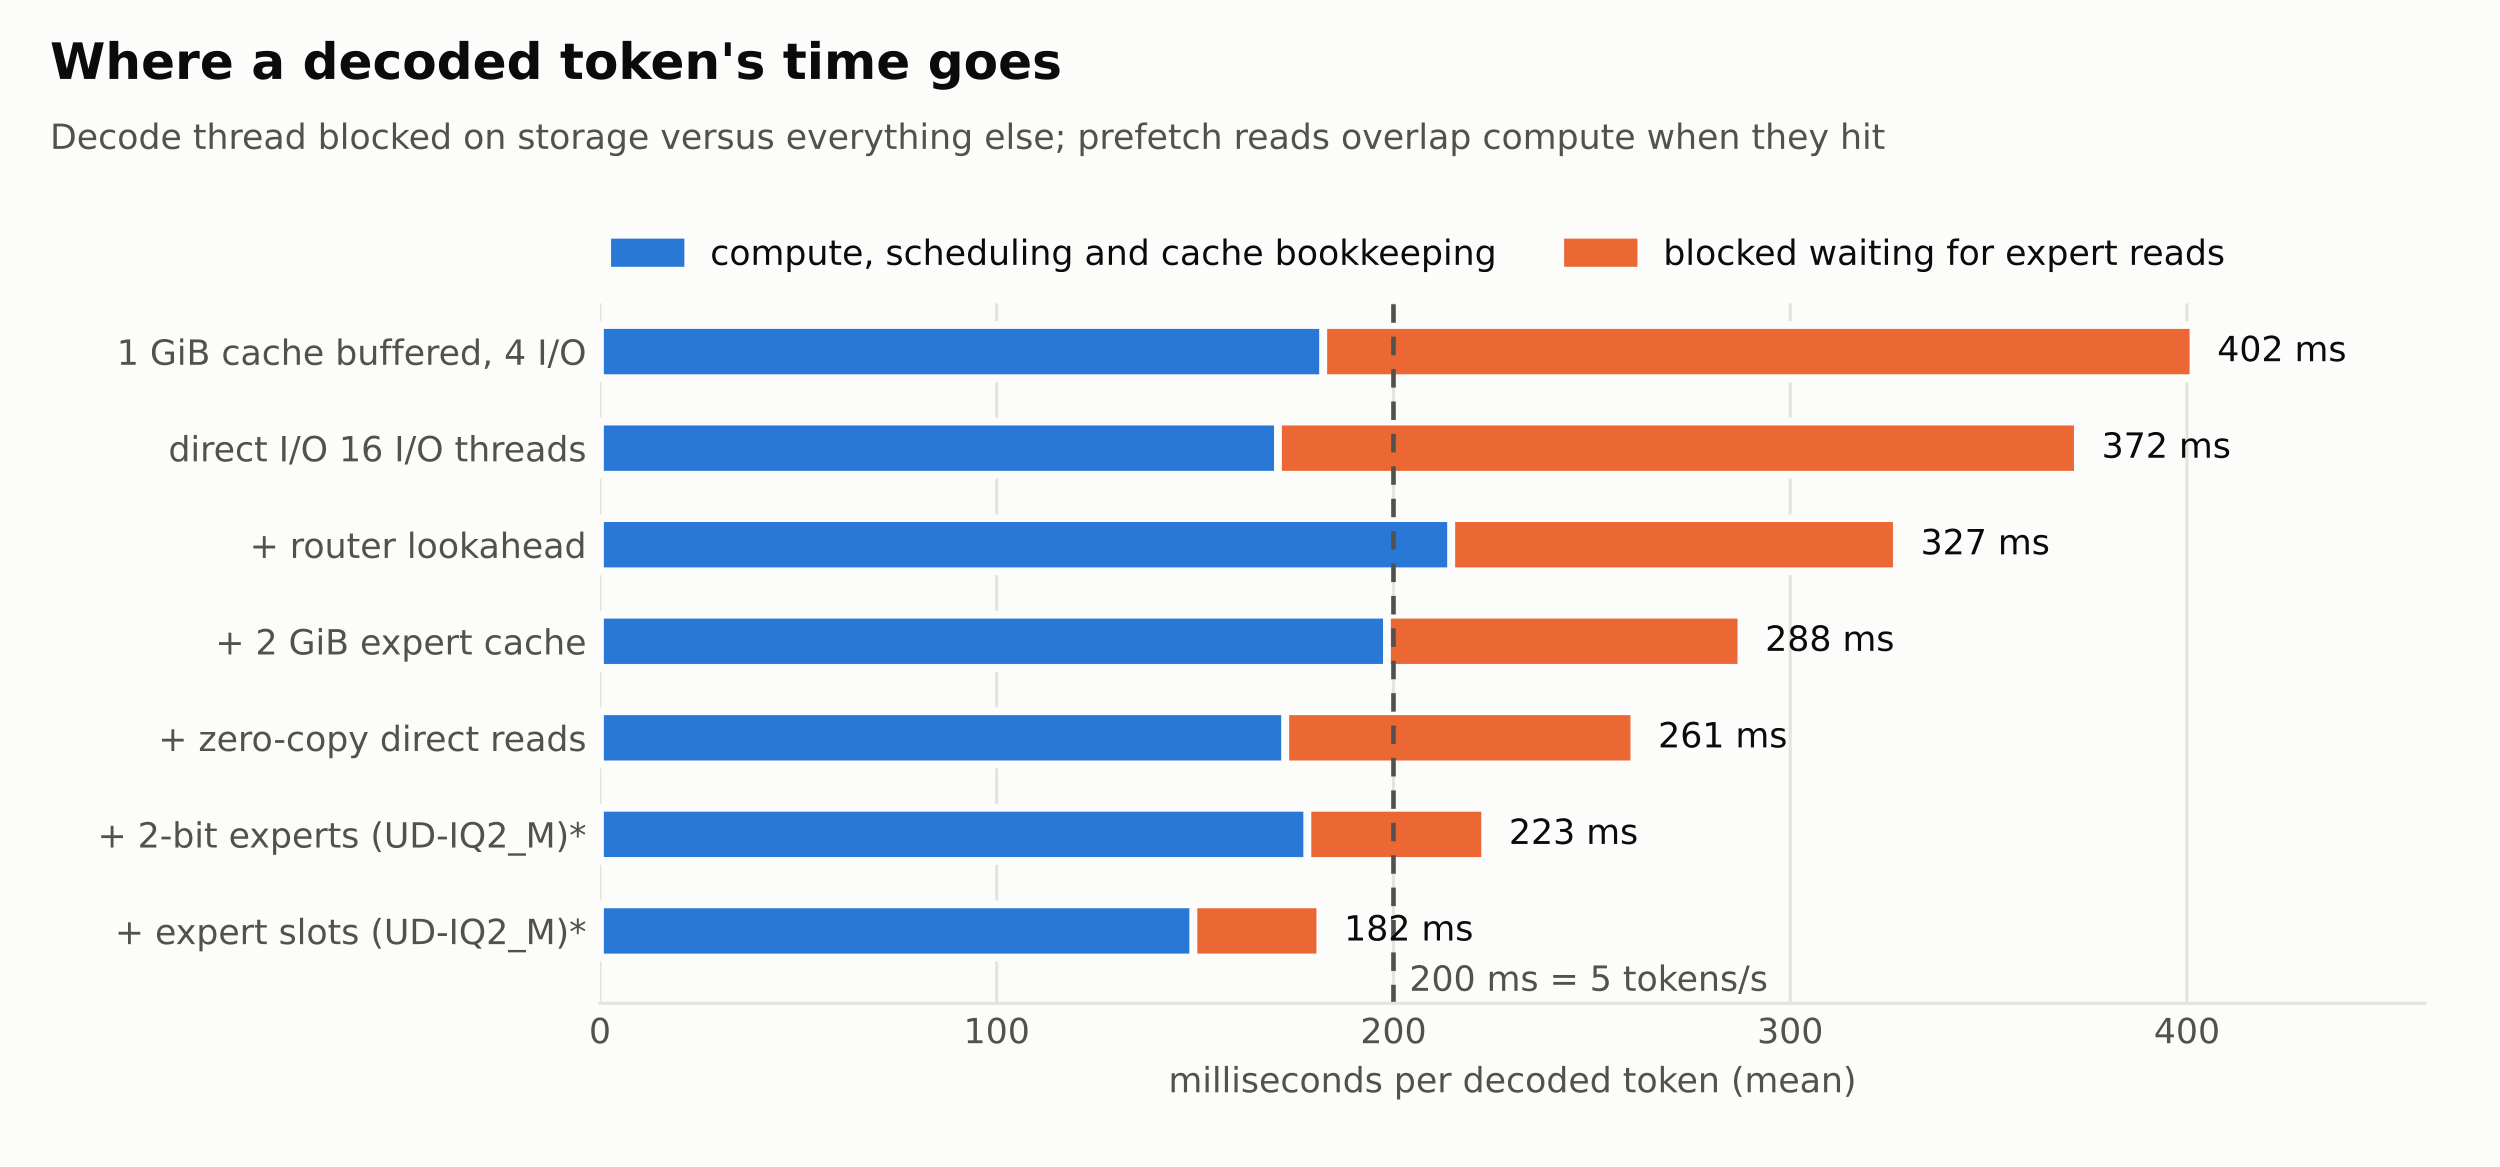
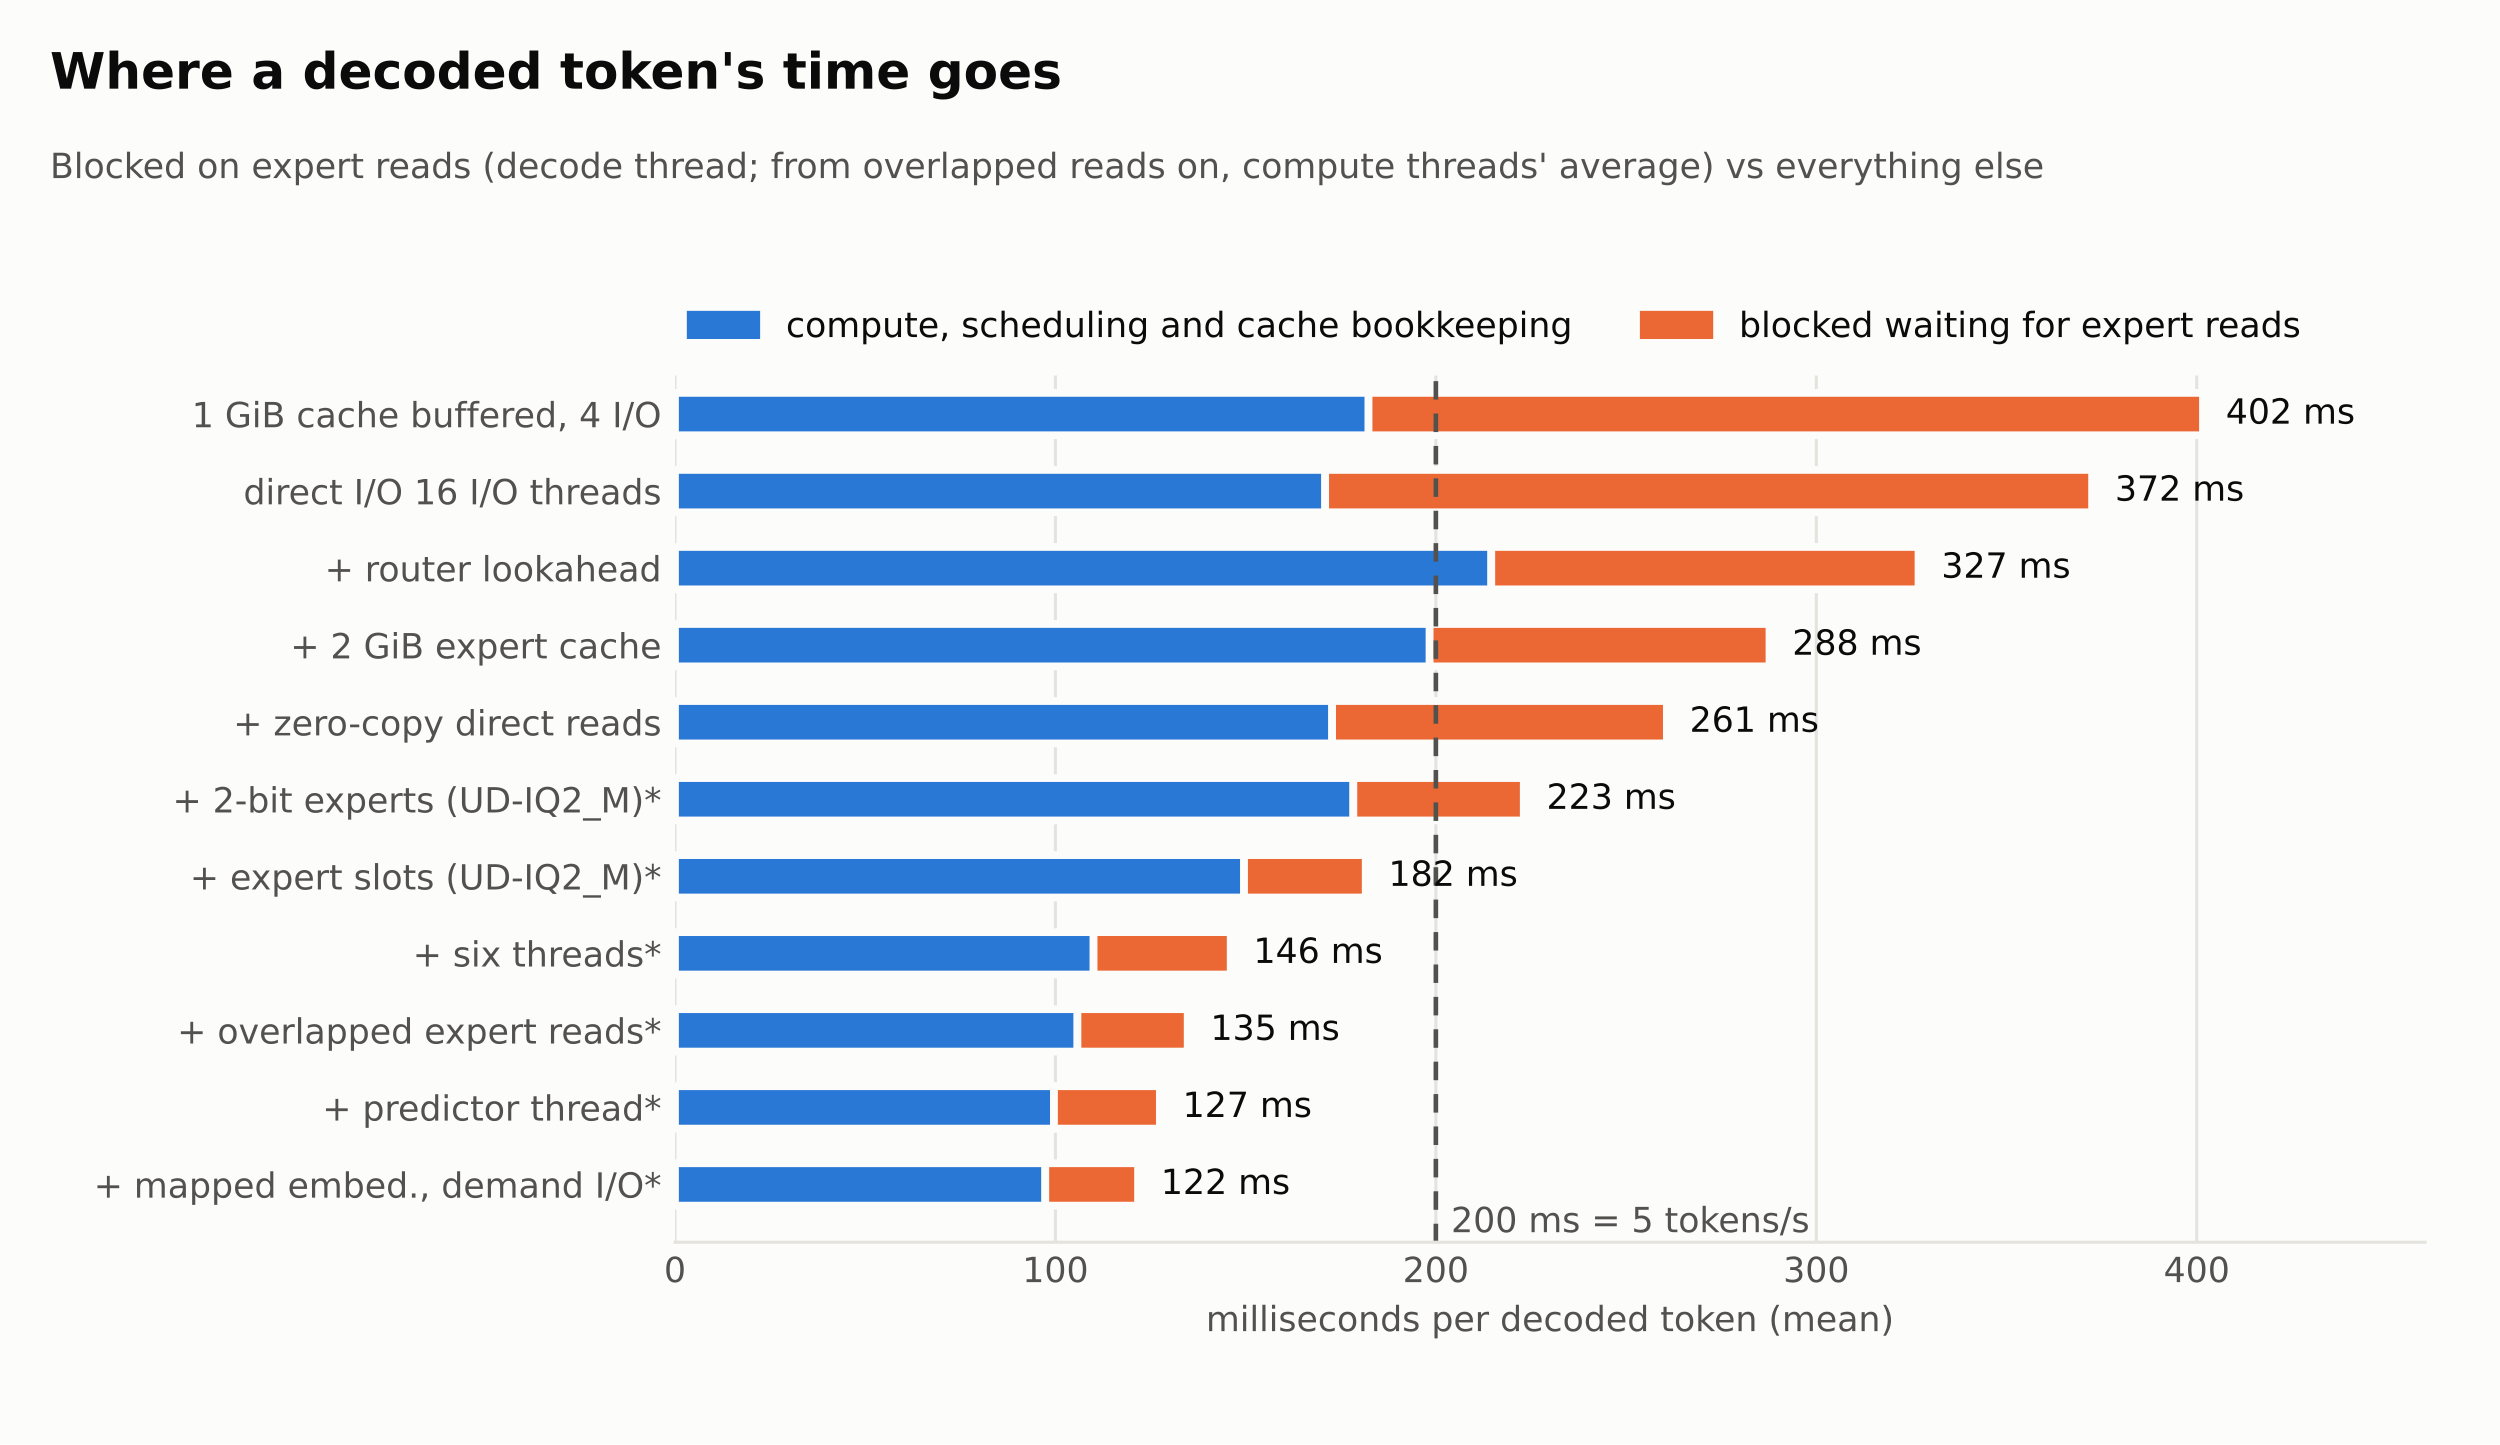
- <svg xmlns="http://www.w3.org/2000/svg" width="648pt" height="302.4pt" viewBox="0 0 648 302.4" version="1.1">
+ <svg xmlns="http://www.w3.org/2000/svg" width="648pt" height="374.4pt" viewBox="0 0 648 374.4" version="1.1">
  <defs>
    <style type="text/css">*{stroke-linejoin: round; stroke-linecap: butt}</style>
  </defs>
  <g id="figure_1">
    <g id="patch_1">
-       <path d="M 0 302.4  L 648 302.4  L 648 0  L 0 0  z " style="fill: #fcfcfb" />
+       <path d="M 0 374.4  L 648 374.4  L 648 0  L 0 0  z " style="fill: #fcfcfb" />
    </g>
    <g id="axes_1">
      <g id="patch_2">
-         <path d="M 155.52 260.064  L 628.56 260.064  L 628.56 78.624  L 155.52 78.624  z " style="fill: #fcfcfb" />
+         <path d="M 174.96 321.984  L 628.56 321.984  L 628.56 97.344  L 174.96 97.344  z " style="fill: #fcfcfb" />
      </g>
      <g id="matplotlib.axis_1">
        <g id="xtick_1">
          <g id="line2d_1">
-             <path d="M 155.52 260.064  L 155.52 78.624  " clip-path="url(#pe8aa1d877a)" style="fill: none; stroke: #e4e3dd; stroke-width: 0.8; stroke-linecap: square" />
+             <path d="M 174.96 321.984  L 174.96 97.344  " clip-path="url(#pd70dc46f4c)" style="fill: none; stroke: #e4e3dd; stroke-width: 0.8; stroke-linecap: square" />
          </g>
          <g id="line2d_2" />
          <g id="text_1">
-             <text style="font-size: 9px; font-family: 'DejaVu Sans'; text-anchor: middle; fill: #52514e" x="155.52" y="270.403" transform="rotate(-0 155.52 270.4026)">0</text>
+             <text style="font-size: 9px; font-family: 'DejaVu Sans'; text-anchor: middle; fill: #52514e" x="174.96" y="332.323" transform="rotate(-0 174.96 332.3226)">0</text>
          </g>
        </g>
        <g id="xtick_2">
          <g id="line2d_3">
-             <path d="M 258.355 260.064  L 258.355 78.624  " clip-path="url(#pe8aa1d877a)" style="fill: none; stroke: #e4e3dd; stroke-width: 0.8; stroke-linecap: square" />
+             <path d="M 273.569 321.984  L 273.569 97.344  " clip-path="url(#pd70dc46f4c)" style="fill: none; stroke: #e4e3dd; stroke-width: 0.8; stroke-linecap: square" />
          </g>
          <g id="line2d_4" />
          <g id="text_2">
-             <text style="font-size: 9px; font-family: 'DejaVu Sans'; text-anchor: middle; fill: #52514e" x="258.355" y="270.403" transform="rotate(-0 258.3548 270.4026)">100</text>
+             <text style="font-size: 9px; font-family: 'DejaVu Sans'; text-anchor: middle; fill: #52514e" x="273.569" y="332.323" transform="rotate(-0 273.5687 332.3226)">100</text>
          </g>
        </g>
        <g id="xtick_3">
          <g id="line2d_5">
-             <path d="M 361.19 260.064  L 361.19 78.624  " clip-path="url(#pe8aa1d877a)" style="fill: none; stroke: #e4e3dd; stroke-width: 0.8; stroke-linecap: square" />
+             <path d="M 372.177 321.984  L 372.177 97.344  " clip-path="url(#pd70dc46f4c)" style="fill: none; stroke: #e4e3dd; stroke-width: 0.8; stroke-linecap: square" />
          </g>
          <g id="line2d_6" />
          <g id="text_3">
-             <text style="font-size: 9px; font-family: 'DejaVu Sans'; text-anchor: middle; fill: #52514e" x="361.19" y="270.403" transform="rotate(-0 361.1896 270.4026)">200</text>
+             <text style="font-size: 9px; font-family: 'DejaVu Sans'; text-anchor: middle; fill: #52514e" x="372.177" y="332.323" transform="rotate(-0 372.1774 332.3226)">200</text>
          </g>
        </g>
        <g id="xtick_4">
          <g id="line2d_7">
-             <path d="M 464.024 260.064  L 464.024 78.624  " clip-path="url(#pe8aa1d877a)" style="fill: none; stroke: #e4e3dd; stroke-width: 0.8; stroke-linecap: square" />
+             <path d="M 470.786 321.984  L 470.786 97.344  " clip-path="url(#pd70dc46f4c)" style="fill: none; stroke: #e4e3dd; stroke-width: 0.8; stroke-linecap: square" />
          </g>
          <g id="line2d_8" />
          <g id="text_4">
-             <text style="font-size: 9px; font-family: 'DejaVu Sans'; text-anchor: middle; fill: #52514e" x="464.024" y="270.403" transform="rotate(-0 464.0243 270.4026)">300</text>
+             <text style="font-size: 9px; font-family: 'DejaVu Sans'; text-anchor: middle; fill: #52514e" x="470.786" y="332.323" transform="rotate(-0 470.7861 332.3226)">300</text>
          </g>
        </g>
        <g id="xtick_5">
          <g id="line2d_9">
-             <path d="M 566.859 260.064  L 566.859 78.624  " clip-path="url(#pe8aa1d877a)" style="fill: none; stroke: #e4e3dd; stroke-width: 0.8; stroke-linecap: square" />
+             <path d="M 569.395 321.984  L 569.395 97.344  " clip-path="url(#pd70dc46f4c)" style="fill: none; stroke: #e4e3dd; stroke-width: 0.8; stroke-linecap: square" />
          </g>
          <g id="line2d_10" />
          <g id="text_5">
-             <text style="font-size: 9px; font-family: 'DejaVu Sans'; text-anchor: middle; fill: #52514e" x="566.859" y="270.403" transform="rotate(-0 566.8591 270.4026)">400</text>
+             <text style="font-size: 9px; font-family: 'DejaVu Sans'; text-anchor: middle; fill: #52514e" x="569.395" y="332.323" transform="rotate(-0 569.3948 332.3226)">400</text>
          </g>
        </g>
        <g id="text_6">
-           <text style="font-size: 9px; font-family: 'DejaVu Sans'; text-anchor: middle; fill: #52514e" x="392.04" y="283.113" transform="rotate(-0 392.04 283.1129)">milliseconds per decoded token (mean)</text>
+           <text style="font-size: 9px; font-family: 'DejaVu Sans'; text-anchor: middle; fill: #52514e" x="401.76" y="345.033" transform="rotate(-0 401.76 345.0329)">milliseconds per decoded token (mean)</text>
        </g>
      </g>
      <g id="matplotlib.axis_2">
        <g id="ytick_1">
          <g id="line2d_11" />
          <g id="text_7">
-             <text style="font-size: 9px; font-family: 'DejaVu Sans'; text-anchor: end; fill: #52514e" x="152.02" y="244.714" transform="rotate(-0 152.02 244.7136)">+ expert slots (UD-IQ2_M)*</text>
+             <text style="font-size: 9px; font-family: 'DejaVu Sans'; text-anchor: end; fill: #52514e" x="171.46" y="310.427" transform="rotate(-0 171.46 310.4273)">+ mapped embed., demand I/O*</text>
          </g>
        </g>
        <g id="ytick_2">
          <g id="line2d_12" />
          <g id="text_8">
-             <text style="font-size: 9px; font-family: 'DejaVu Sans'; text-anchor: end; fill: #52514e" x="152.02" y="219.687" transform="rotate(-0 152.02 219.6874)">+ 2-bit experts (UD-IQ2_M)*</text>
+             <text style="font-size: 9px; font-family: 'DejaVu Sans'; text-anchor: end; fill: #52514e" x="171.46" y="290.459" transform="rotate(-0 171.46 290.4593)">+ predictor thread*</text>
          </g>
        </g>
        <g id="ytick_3">
          <g id="line2d_13" />
          <g id="text_9">
-             <text style="font-size: 9px; font-family: 'DejaVu Sans'; text-anchor: end; fill: #52514e" x="152.02" y="194.661" transform="rotate(-0 152.02 194.6612)">+ zero-copy direct reads</text>
+             <text style="font-size: 9px; font-family: 'DejaVu Sans'; text-anchor: end; fill: #52514e" x="171.46" y="270.491" transform="rotate(-0 171.46 270.4913)">+ overlapped expert reads*</text>
          </g>
        </g>
        <g id="ytick_4">
          <g id="line2d_14" />
          <g id="text_10">
-             <text style="font-size: 9px; font-family: 'DejaVu Sans'; text-anchor: end; fill: #52514e" x="152.02" y="169.635" transform="rotate(-0 152.02 169.635)">+ 2 GiB expert cache</text>
+             <text style="font-size: 9px; font-family: 'DejaVu Sans'; text-anchor: end; fill: #52514e" x="171.46" y="250.523" transform="rotate(-0 171.46 250.5233)">+ six threads*</text>
          </g>
        </g>
        <g id="ytick_5">
          <g id="line2d_15" />
          <g id="text_11">
-             <text style="font-size: 9px; font-family: 'DejaVu Sans'; text-anchor: end; fill: #52514e" x="152.02" y="144.609" transform="rotate(-0 152.02 144.6088)">+ router lookahead</text>
+             <text style="font-size: 9px; font-family: 'DejaVu Sans'; text-anchor: end; fill: #52514e" x="171.46" y="230.555" transform="rotate(-0 171.46 230.5553)">+ expert slots (UD-IQ2_M)*</text>
          </g>
        </g>
        <g id="ytick_6">
          <g id="line2d_16" />
          <g id="text_12">
-             <text style="font-size: 9px; font-family: 'DejaVu Sans'; text-anchor: end; fill: #52514e" x="152.02" y="119.583" transform="rotate(-0 152.02 119.5826)">direct I/O 16 I/O threads</text>
+             <text style="font-size: 9px; font-family: 'DejaVu Sans'; text-anchor: end; fill: #52514e" x="171.46" y="210.587" transform="rotate(-0 171.46 210.5873)">+ 2-bit experts (UD-IQ2_M)*</text>
          </g>
        </g>
        <g id="ytick_7">
          <g id="line2d_17" />
          <g id="text_13">
-             <text style="font-size: 9px; font-family: 'DejaVu Sans'; text-anchor: end; fill: #52514e" x="152.02" y="94.556" transform="rotate(-0 152.02 94.5564)">1 GiB cache buffered, 4 I/O</text>
+             <text style="font-size: 9px; font-family: 'DejaVu Sans'; text-anchor: end; fill: #52514e" x="171.46" y="190.619" transform="rotate(-0 171.46 190.6193)">+ zero-copy direct reads</text>
+           </g>
+         </g>
+         <g id="ytick_8">
+           <g id="line2d_18" />
+           <g id="text_14">
+             <text style="font-size: 9px; font-family: 'DejaVu Sans'; text-anchor: end; fill: #52514e" x="171.46" y="170.651" transform="rotate(-0 171.46 170.6513)">+ 2 GiB expert cache</text>
+           </g>
+         </g>
+         <g id="ytick_9">
+           <g id="line2d_19" />
+           <g id="text_15">
+             <text style="font-size: 9px; font-family: 'DejaVu Sans'; text-anchor: end; fill: #52514e" x="171.46" y="150.683" transform="rotate(-0 171.46 150.6833)">+ router lookahead</text>
+           </g>
+         </g>
+         <g id="ytick_10">
+           <g id="line2d_20" />
+           <g id="text_16">
+             <text style="font-size: 9px; font-family: 'DejaVu Sans'; text-anchor: end; fill: #52514e" x="171.46" y="130.715" transform="rotate(-0 171.46 130.7153)">direct I/O 16 I/O threads</text>
+           </g>
+         </g>
+         <g id="ytick_11">
+           <g id="line2d_21" />
+           <g id="text_17">
+             <text style="font-size: 9px; font-family: 'DejaVu Sans'; text-anchor: end; fill: #52514e" x="171.46" y="110.747" transform="rotate(-0 171.46 110.7473)">1 GiB cache buffered, 4 I/O</text>
          </g>
        </g>
      </g>
      <g id="patch_3">
-         <path d="M 155.52 98.019  L 342.995 98.019  L 342.995 84.255  L 155.52 84.255  z " clip-path="url(#pe8aa1d877a)" style="fill: #2a78d6; stroke: #fcfcfb; stroke-width: 2; stroke-linejoin: miter" />
+         <path d="M 174.96 112.819  L 354.731 112.819  L 354.731 101.837  L 174.96 101.837  z " clip-path="url(#pd70dc46f4c)" style="fill: #2a78d6; stroke: #fcfcfb; stroke-width: 2; stroke-linejoin: miter" />
      </g>
      <g id="patch_4">
-         <path d="M 342.995 98.019  L 568.539 98.019  L 568.539 84.255  L 342.995 84.255  z " clip-path="url(#pe8aa1d877a)" style="fill: #eb6834; stroke: #fcfcfb; stroke-width: 2; stroke-linejoin: miter" />
+         <path d="M 354.731 112.819  L 571.005 112.819  L 571.005 101.837  L 354.731 101.837  z " clip-path="url(#pd70dc46f4c)" style="fill: #eb6834; stroke: #fcfcfb; stroke-width: 2; stroke-linejoin: miter" />
      </g>
      <g id="patch_5">
-         <path d="M 155.52 123.046  L 331.266 123.046  L 331.266 109.281  L 155.52 109.281  z " clip-path="url(#pe8aa1d877a)" style="fill: #2a78d6; stroke: #fcfcfb; stroke-width: 2; stroke-linejoin: miter" />
+         <path d="M 174.96 132.787  L 343.484 132.787  L 343.484 121.805  L 174.96 121.805  z " clip-path="url(#pd70dc46f4c)" style="fill: #2a78d6; stroke: #fcfcfb; stroke-width: 2; stroke-linejoin: miter" />
      </g>
      <g id="patch_6">
-         <path d="M 331.266 123.046  L 538.575 123.046  L 538.575 109.281  L 331.266 109.281  z " clip-path="url(#pe8aa1d877a)" style="fill: #eb6834; stroke: #fcfcfb; stroke-width: 2; stroke-linejoin: miter" />
+         <path d="M 343.484 132.787  L 542.273 132.787  L 542.273 121.805  L 343.484 121.805  z " clip-path="url(#pd70dc46f4c)" style="fill: #eb6834; stroke: #fcfcfb; stroke-width: 2; stroke-linejoin: miter" />
      </g>
      <g id="patch_7">
-         <path d="M 155.52 148.072  L 376.173 148.072  L 376.173 134.307  L 155.52 134.307  z " clip-path="url(#pe8aa1d877a)" style="fill: #2a78d6; stroke: #fcfcfb; stroke-width: 2; stroke-linejoin: miter" />
+         <path d="M 174.96 152.755  L 386.545 152.755  L 386.545 141.773  L 174.96 141.773  z " clip-path="url(#pd70dc46f4c)" style="fill: #2a78d6; stroke: #fcfcfb; stroke-width: 2; stroke-linejoin: miter" />
      </g>
      <g id="patch_8">
-         <path d="M 376.173 148.072  L 491.651 148.072  L 491.651 134.307  L 376.173 134.307  z " clip-path="url(#pe8aa1d877a)" style="fill: #eb6834; stroke: #fcfcfb; stroke-width: 2; stroke-linejoin: miter" />
+         <path d="M 386.545 152.755  L 497.277 152.755  L 497.277 141.773  L 386.545 141.773  z " clip-path="url(#pd70dc46f4c)" style="fill: #eb6834; stroke: #fcfcfb; stroke-width: 2; stroke-linejoin: miter" />
      </g>
      <g id="patch_9">
-         <path d="M 155.52 173.098  L 359.509 173.098  L 359.509 159.334  L 155.52 159.334  z " clip-path="url(#pe8aa1d877a)" style="fill: #2a78d6; stroke: #fcfcfb; stroke-width: 2; stroke-linejoin: miter" />
+         <path d="M 174.96 172.723  L 370.566 172.723  L 370.566 161.741  L 174.96 161.741  z " clip-path="url(#pd70dc46f4c)" style="fill: #2a78d6; stroke: #fcfcfb; stroke-width: 2; stroke-linejoin: miter" />
      </g>
      <g id="patch_10">
-         <path d="M 359.509 173.098  L 451.367 173.098  L 451.367 159.334  L 359.509 159.334  z " clip-path="url(#pe8aa1d877a)" style="fill: #eb6834; stroke: #fcfcfb; stroke-width: 2; stroke-linejoin: miter" />
+         <path d="M 370.566 172.723  L 458.649 172.723  L 458.649 161.741  L 370.566 161.741  z " clip-path="url(#pd70dc46f4c)" style="fill: #eb6834; stroke: #fcfcfb; stroke-width: 2; stroke-linejoin: miter" />
      </g>
      <g id="patch_11">
-         <path d="M 155.52 198.124  L 333.149 198.124  L 333.149 184.36  L 155.52 184.36  z " clip-path="url(#pe8aa1d877a)" style="fill: #2a78d6; stroke: #fcfcfb; stroke-width: 2; stroke-linejoin: miter" />
+         <path d="M 174.96 192.691  L 345.289 192.691  L 345.289 181.709  L 174.96 181.709  z " clip-path="url(#pd70dc46f4c)" style="fill: #2a78d6; stroke: #fcfcfb; stroke-width: 2; stroke-linejoin: miter" />
      </g>
      <g id="patch_12">
-         <path d="M 333.149 198.124  L 423.619 198.124  L 423.619 184.36  L 333.149 184.36  z " clip-path="url(#pe8aa1d877a)" style="fill: #eb6834; stroke: #fcfcfb; stroke-width: 2; stroke-linejoin: miter" />
+         <path d="M 345.289 192.691  L 432.041 192.691  L 432.041 181.709  L 345.289 181.709  z " clip-path="url(#pd70dc46f4c)" style="fill: #eb6834; stroke: #fcfcfb; stroke-width: 2; stroke-linejoin: miter" />
      </g>
      <g id="patch_13">
-         <path d="M 155.52 223.15  L 338.89 223.15  L 338.89 209.386  L 155.52 209.386  z " clip-path="url(#pe8aa1d877a)" style="fill: #2a78d6; stroke: #fcfcfb; stroke-width: 2; stroke-linejoin: miter" />
+         <path d="M 174.96 212.659  L 350.794 212.659  L 350.794 201.677  L 174.96 201.677  z " clip-path="url(#pd70dc46f4c)" style="fill: #2a78d6; stroke: #fcfcfb; stroke-width: 2; stroke-linejoin: miter" />
      </g>
      <g id="patch_14">
-         <path d="M 338.89 223.15  L 384.945 223.15  L 384.945 209.386  L 338.89 209.386  z " clip-path="url(#pe8aa1d877a)" style="fill: #eb6834; stroke: #fcfcfb; stroke-width: 2; stroke-linejoin: miter" />
+         <path d="M 350.794 212.659  L 394.957 212.659  L 394.957 201.677  L 350.794 201.677  z " clip-path="url(#pd70dc46f4c)" style="fill: #eb6834; stroke: #fcfcfb; stroke-width: 2; stroke-linejoin: miter" />
      </g>
      <g id="patch_15">
-         <path d="M 155.52 248.177  L 309.344 248.177  L 309.344 234.412  L 155.52 234.412  z " clip-path="url(#pe8aa1d877a)" style="fill: #2a78d6; stroke: #fcfcfb; stroke-width: 2; stroke-linejoin: miter" />
+         <path d="M 174.96 232.627  L 322.462 232.627  L 322.462 221.645  L 174.96 221.645  z " clip-path="url(#pd70dc46f4c)" style="fill: #2a78d6; stroke: #fcfcfb; stroke-width: 2; stroke-linejoin: miter" />
      </g>
      <g id="patch_16">
-         <path d="M 309.344 248.177  L 342.224 248.177  L 342.224 234.412  L 309.344 234.412  z " clip-path="url(#pe8aa1d877a)" style="fill: #eb6834; stroke: #fcfcfb; stroke-width: 2; stroke-linejoin: miter" />
-       </g>
-       <g id="line2d_18">
-         <path d="M 361.19 260.064  L 361.19 78.624  " clip-path="url(#pe8aa1d877a)" style="fill: none; stroke-dasharray: 4.8,3.6; stroke-dashoffset: 0; stroke: #52514e; stroke-width: 1.2" />
+         <path d="M 322.462 232.627  L 353.991 232.627  L 353.991 221.645  L 322.462 221.645  z " clip-path="url(#pd70dc46f4c)" style="fill: #eb6834; stroke: #fcfcfb; stroke-width: 2; stroke-linejoin: miter" />
      </g>
      <g id="patch_17">
-         <path d="M 155.52 260.064  L 628.56 260.064  " style="fill: none; stroke: #e4e3dd; stroke-width: 0.8; stroke-linejoin: miter; stroke-linecap: square" />
-       </g>
-       <g id="text_14">
-         <text style="font-size: 9px; font-family: 'DejaVu Sans'; text-anchor: start; fill: #0b0b0b" x="574.709" y="93.621" transform="rotate(-0 574.7087 93.62054)">402 ms</text>
-       </g>
-       <g id="text_15">
-         <text style="font-size: 9px; font-family: 'DejaVu Sans'; text-anchor: start; fill: #0b0b0b" x="544.745" y="118.647" transform="rotate(-0 544.7452 118.6467)">372 ms</text>
-       </g>
-       <g id="text_16">
-         <text style="font-size: 9px; font-family: 'DejaVu Sans'; text-anchor: start; fill: #0b0b0b" x="497.821" y="143.673" transform="rotate(-0 497.821 143.673)">327 ms</text>
-       </g>
-       <g id="text_17">
-         <text style="font-size: 9px; font-family: 'DejaVu Sans'; text-anchor: start; fill: #0b0b0b" x="457.537" y="168.699" transform="rotate(-0 457.5369 168.6992)">288 ms</text>
+         <path d="M 174.96 252.595  L 283.46 252.595  L 283.46 241.613  L 174.96 241.613  z " clip-path="url(#pd70dc46f4c)" style="fill: #2a78d6; stroke: #fcfcfb; stroke-width: 2; stroke-linejoin: miter" />
+       </g>
+       <g id="patch_18">
+         <path d="M 283.46 252.595  L 318.988 252.595  L 318.988 241.613  L 283.46 241.613  z " clip-path="url(#pd70dc46f4c)" style="fill: #eb6834; stroke: #fcfcfb; stroke-width: 2; stroke-linejoin: miter" />
+       </g>
+       <g id="patch_19">
+         <path d="M 174.96 272.563  L 279.282 272.563  L 279.282 261.581  L 174.96 261.581  z " clip-path="url(#pd70dc46f4c)" style="fill: #2a78d6; stroke: #fcfcfb; stroke-width: 2; stroke-linejoin: miter" />
+       </g>
+       <g id="patch_20">
+         <path d="M 279.282 272.563  L 307.844 272.563  L 307.844 261.581  L 279.282 261.581  z " clip-path="url(#pd70dc46f4c)" style="fill: #eb6834; stroke: #fcfcfb; stroke-width: 2; stroke-linejoin: miter" />
+       </g>
+       <g id="patch_21">
+         <path d="M 174.96 292.531  L 273.195 292.531  L 273.195 281.549  L 174.96 281.549  z " clip-path="url(#pd70dc46f4c)" style="fill: #2a78d6; stroke: #fcfcfb; stroke-width: 2; stroke-linejoin: miter" />
+       </g>
+       <g id="patch_22">
+         <path d="M 273.195 292.531  L 300.63 292.531  L 300.63 281.549  L 273.195 281.549  z " clip-path="url(#pd70dc46f4c)" style="fill: #eb6834; stroke: #fcfcfb; stroke-width: 2; stroke-linejoin: miter" />
+       </g>
+       <g id="patch_23">
+         <path d="M 174.96 312.499  L 270.941 312.499  L 270.941 301.517  L 174.96 301.517  z " clip-path="url(#pd70dc46f4c)" style="fill: #2a78d6; stroke: #fcfcfb; stroke-width: 2; stroke-linejoin: miter" />
+       </g>
+       <g id="patch_24">
+         <path d="M 270.941 312.499  L 294.981 312.499  L 294.981 301.517  L 270.941 301.517  z " clip-path="url(#pd70dc46f4c)" style="fill: #eb6834; stroke: #fcfcfb; stroke-width: 2; stroke-linejoin: miter" />
+       </g>
+       <g id="line2d_22">
+         <path d="M 372.177 321.984  L 372.177 97.344  " clip-path="url(#pd70dc46f4c)" style="fill: none; stroke-dasharray: 4.8,3.6; stroke-dashoffset: 0; stroke: #52514e; stroke-width: 1.2" />
+       </g>
+       <g id="patch_25">
+         <path d="M 174.96 321.984  L 628.56 321.984  " style="fill: none; stroke: #e4e3dd; stroke-width: 0.8; stroke-linejoin: miter; stroke-linecap: square" />
      </g>
      <g id="text_18">
-         <text style="font-size: 9px; font-family: 'DejaVu Sans'; text-anchor: start; fill: #0b0b0b" x="429.789" y="193.725" transform="rotate(-0 429.7892 193.7254)">261 ms</text>
+         <text style="font-size: 9px; font-family: 'DejaVu Sans'; text-anchor: start; fill: #0b0b0b" x="576.922" y="109.811" transform="rotate(-0 576.9218 109.8114)">402 ms</text>
      </g>
      <g id="text_19">
-         <text style="font-size: 9px; font-family: 'DejaVu Sans'; text-anchor: start; fill: #0b0b0b" x="391.115" y="218.752" transform="rotate(-0 391.1151 218.7516)">223 ms</text>
+         <text style="font-size: 9px; font-family: 'DejaVu Sans'; text-anchor: start; fill: #0b0b0b" x="548.19" y="129.779" transform="rotate(-0 548.1896 129.7794)">372 ms</text>
      </g>
      <g id="text_20">
-         <text style="font-size: 9px; font-family: 'DejaVu Sans'; text-anchor: start; fill: #0b0b0b" x="348.394" y="243.778" transform="rotate(-0 348.3939 243.7778)">182 ms</text>
+         <text style="font-size: 9px; font-family: 'DejaVu Sans'; text-anchor: start; fill: #0b0b0b" x="503.194" y="149.747" transform="rotate(-0 503.1938 149.7474)">327 ms</text>
      </g>
      <g id="text_21">
-         <text style="font-size: 9px; font-family: 'DejaVu Sans'; text-anchor: start; fill: #52514e" x="365.303" y="256.811" transform="rotate(-0 365.303 256.8106)">200 ms = 5 tokens/s</text>
+         <text style="font-size: 9px; font-family: 'DejaVu Sans'; text-anchor: start; fill: #0b0b0b" x="464.565" y="169.715" transform="rotate(-0 464.5653 169.7154)">288 ms</text>
+       </g>
+       <g id="text_22">
+         <text style="font-size: 9px; font-family: 'DejaVu Sans'; text-anchor: start; fill: #0b0b0b" x="437.958" y="189.683" transform="rotate(-0 437.9579 189.6834)">261 ms</text>
+       </g>
+       <g id="text_23">
+         <text style="font-size: 9px; font-family: 'DejaVu Sans'; text-anchor: start; fill: #0b0b0b" x="400.873" y="209.651" transform="rotate(-0 400.8731 209.6514)">223 ms</text>
+       </g>
+       <g id="text_24">
+         <text style="font-size: 9px; font-family: 'DejaVu Sans'; text-anchor: start; fill: #0b0b0b" x="359.908" y="229.619" transform="rotate(-0 359.9076 229.6194)">182 ms</text>
+       </g>
+       <g id="text_25">
+         <text style="font-size: 9px; font-family: 'DejaVu Sans'; text-anchor: start; fill: #0b0b0b" x="324.904" y="249.587" transform="rotate(-0 324.9041 249.5874)">146 ms</text>
+       </g>
+       <g id="text_26">
+         <text style="font-size: 9px; font-family: 'DejaVu Sans'; text-anchor: start; fill: #0b0b0b" x="313.761" y="269.555" transform="rotate(-0 313.7608 269.5554)">135 ms</text>
+       </g>
+       <g id="text_27">
+         <text style="font-size: 9px; font-family: 'DejaVu Sans'; text-anchor: start; fill: #0b0b0b" x="306.546" y="289.523" transform="rotate(-0 306.5461 289.5234)">127 ms</text>
+       </g>
+       <g id="text_28">
+         <text style="font-size: 9px; font-family: 'DejaVu Sans'; text-anchor: start; fill: #0b0b0b" x="300.897" y="309.491" transform="rotate(-0 300.8973 309.4914)">122 ms</text>
+       </g>
+       <g id="text_29">
+         <text style="font-size: 9px; font-family: 'DejaVu Sans'; text-anchor: start; fill: #52514e" x="376.122" y="319.388" transform="rotate(-0 376.1217 319.3882)">200 ms = 5 tokens/s</text>
      </g>
      <g id="legend_1">
-         <g id="patch_18">
-           <path d="M 158.89 68.652  L 176.89 68.652  L 176.89 62.352  L 158.89 62.352  z " style="fill: #2a78d6; stroke: #2a78d6; stroke-linejoin: miter" />
-         </g>
-         <g id="text_22">
-           <text style="font-size: 9px; font-family: 'DejaVu Sans'; text-anchor: start; fill: #0b0b0b" x="184.09" y="68.652" transform="rotate(-0 184.0896 68.65228)">compute, scheduling and cache bookkeeping</text>
-         </g>
-         <g id="patch_19">
-           <path d="M 405.928 68.652  L 423.928 68.652  L 423.928 62.352  L 405.928 62.352  z " style="fill: #eb6834; stroke: #eb6834; stroke-linejoin: miter" />
-         </g>
-         <g id="text_23">
-           <text style="font-size: 9px; font-family: 'DejaVu Sans'; text-anchor: start; fill: #0b0b0b" x="431.128" y="68.652" transform="rotate(-0 431.1284 68.65228)">blocked waiting for expert reads</text>
-         </g>
-       </g>
-     </g>
-     <g id="text_24">
-       <text style="font-weight: 700; font-size: 13px; font-family: 'DejaVu Sans'; text-anchor: start; fill: #0b0b0b" x="12.96" y="20.462" transform="rotate(-0 12.96 20.46197)">Where a decoded token's time goes</text>
-     </g>
-     <g id="text_25">
-       <text style="font-size: 9px; font-family: 'DejaVu Sans'; text-anchor: start; fill: #52514e" x="12.96" y="38.591" transform="rotate(-0 12.96 38.59059)">Decode thread blocked on storage versus everything else; prefetch reads overlap compute when they hit</text>
+         <g id="patch_26">
+           <path d="M 178.524 87.372  L 196.524 87.372  L 196.524 81.072  L 178.524 81.072  z " style="fill: #2a78d6; stroke: #2a78d6; stroke-linejoin: miter" />
+         </g>
+         <g id="text_30">
+           <text style="font-size: 9px; font-family: 'DejaVu Sans'; text-anchor: start; fill: #0b0b0b" x="203.724" y="87.372" transform="rotate(-0 203.724 87.37228)">compute, scheduling and cache bookkeeping</text>
+         </g>
+         <g id="patch_27">
+           <path d="M 425.563 87.372  L 443.563 87.372  L 443.563 81.072  L 425.563 81.072  z " style="fill: #eb6834; stroke: #eb6834; stroke-linejoin: miter" />
+         </g>
+         <g id="text_31">
+           <text style="font-size: 9px; font-family: 'DejaVu Sans'; text-anchor: start; fill: #0b0b0b" x="450.763" y="87.372" transform="rotate(-0 450.7627 87.37228)">blocked waiting for expert reads</text>
+         </g>
+       </g>
+     </g>
+     <g id="text_32">
+       <text style="font-weight: 700; font-size: 13px; font-family: 'DejaVu Sans'; text-anchor: start; fill: #0b0b0b" x="12.96" y="22.982" transform="rotate(-0 12.96 22.98197)">Where a decoded token's time goes</text>
+     </g>
+     <g id="text_33">
+       <text style="font-size: 9px; font-family: 'DejaVu Sans'; text-anchor: start; fill: #52514e" x="12.96" y="46.151" transform="rotate(-0 12.96 46.15059)">Blocked on expert reads (decode thread; from overlapped reads on, compute threads' average) vs everything else</text>
    </g>
  </g>
  <defs>
-     <clipPath id="pe8aa1d877a">
-       <rect x="155.52" y="78.624" width="473.04" height="181.44" />
+     <clipPath id="pd70dc46f4c">
+       <rect x="174.96" y="97.344" width="453.6" height="224.64" />
    </clipPath>
  </defs>
</svg>
